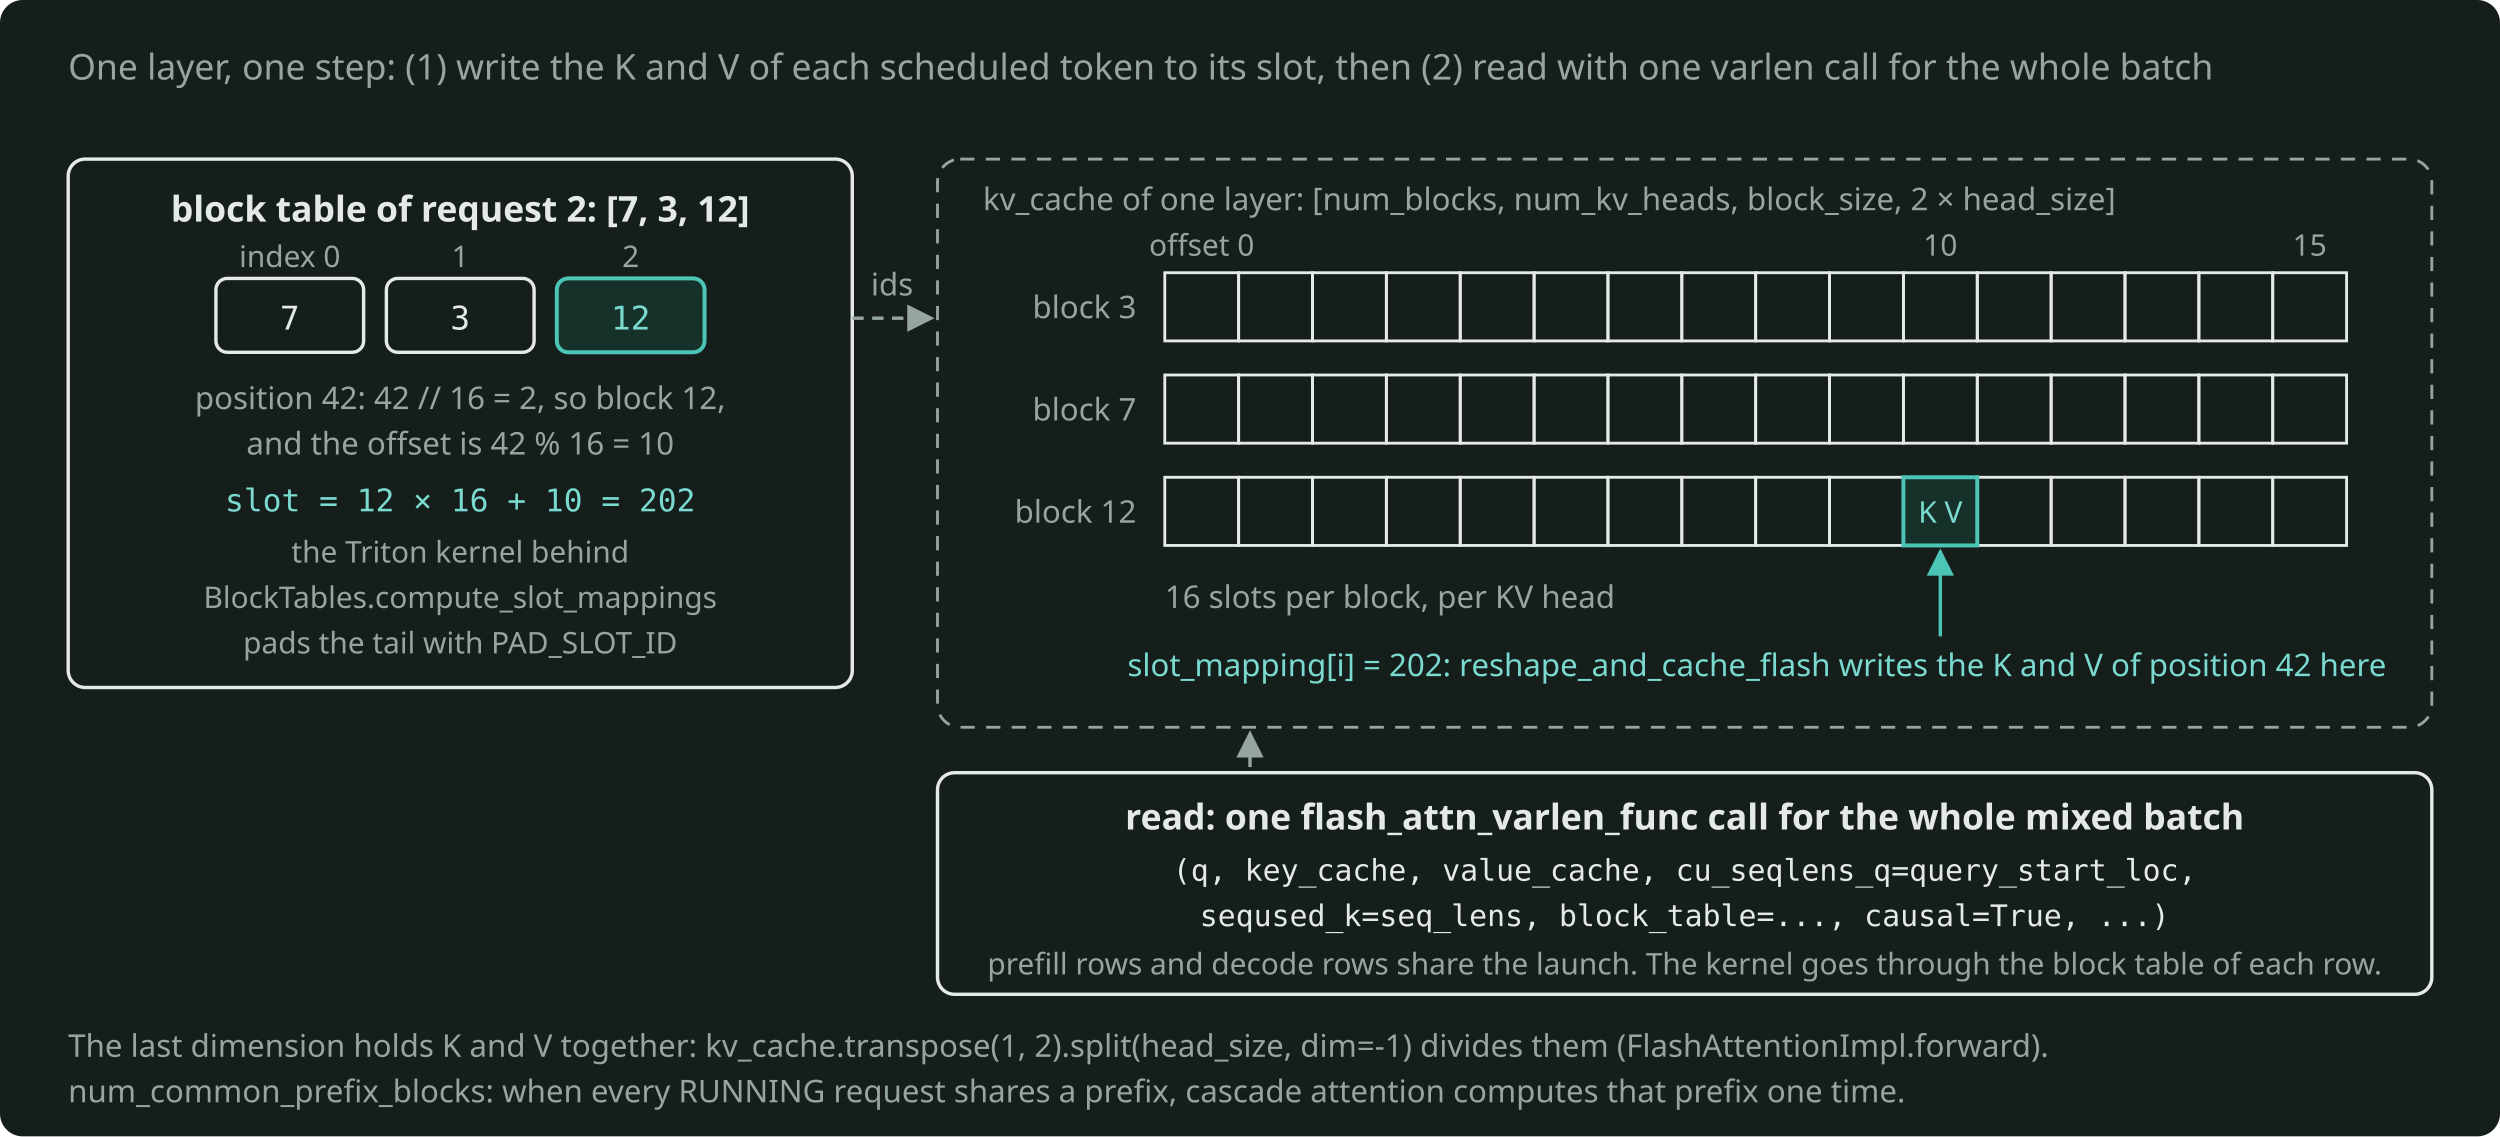
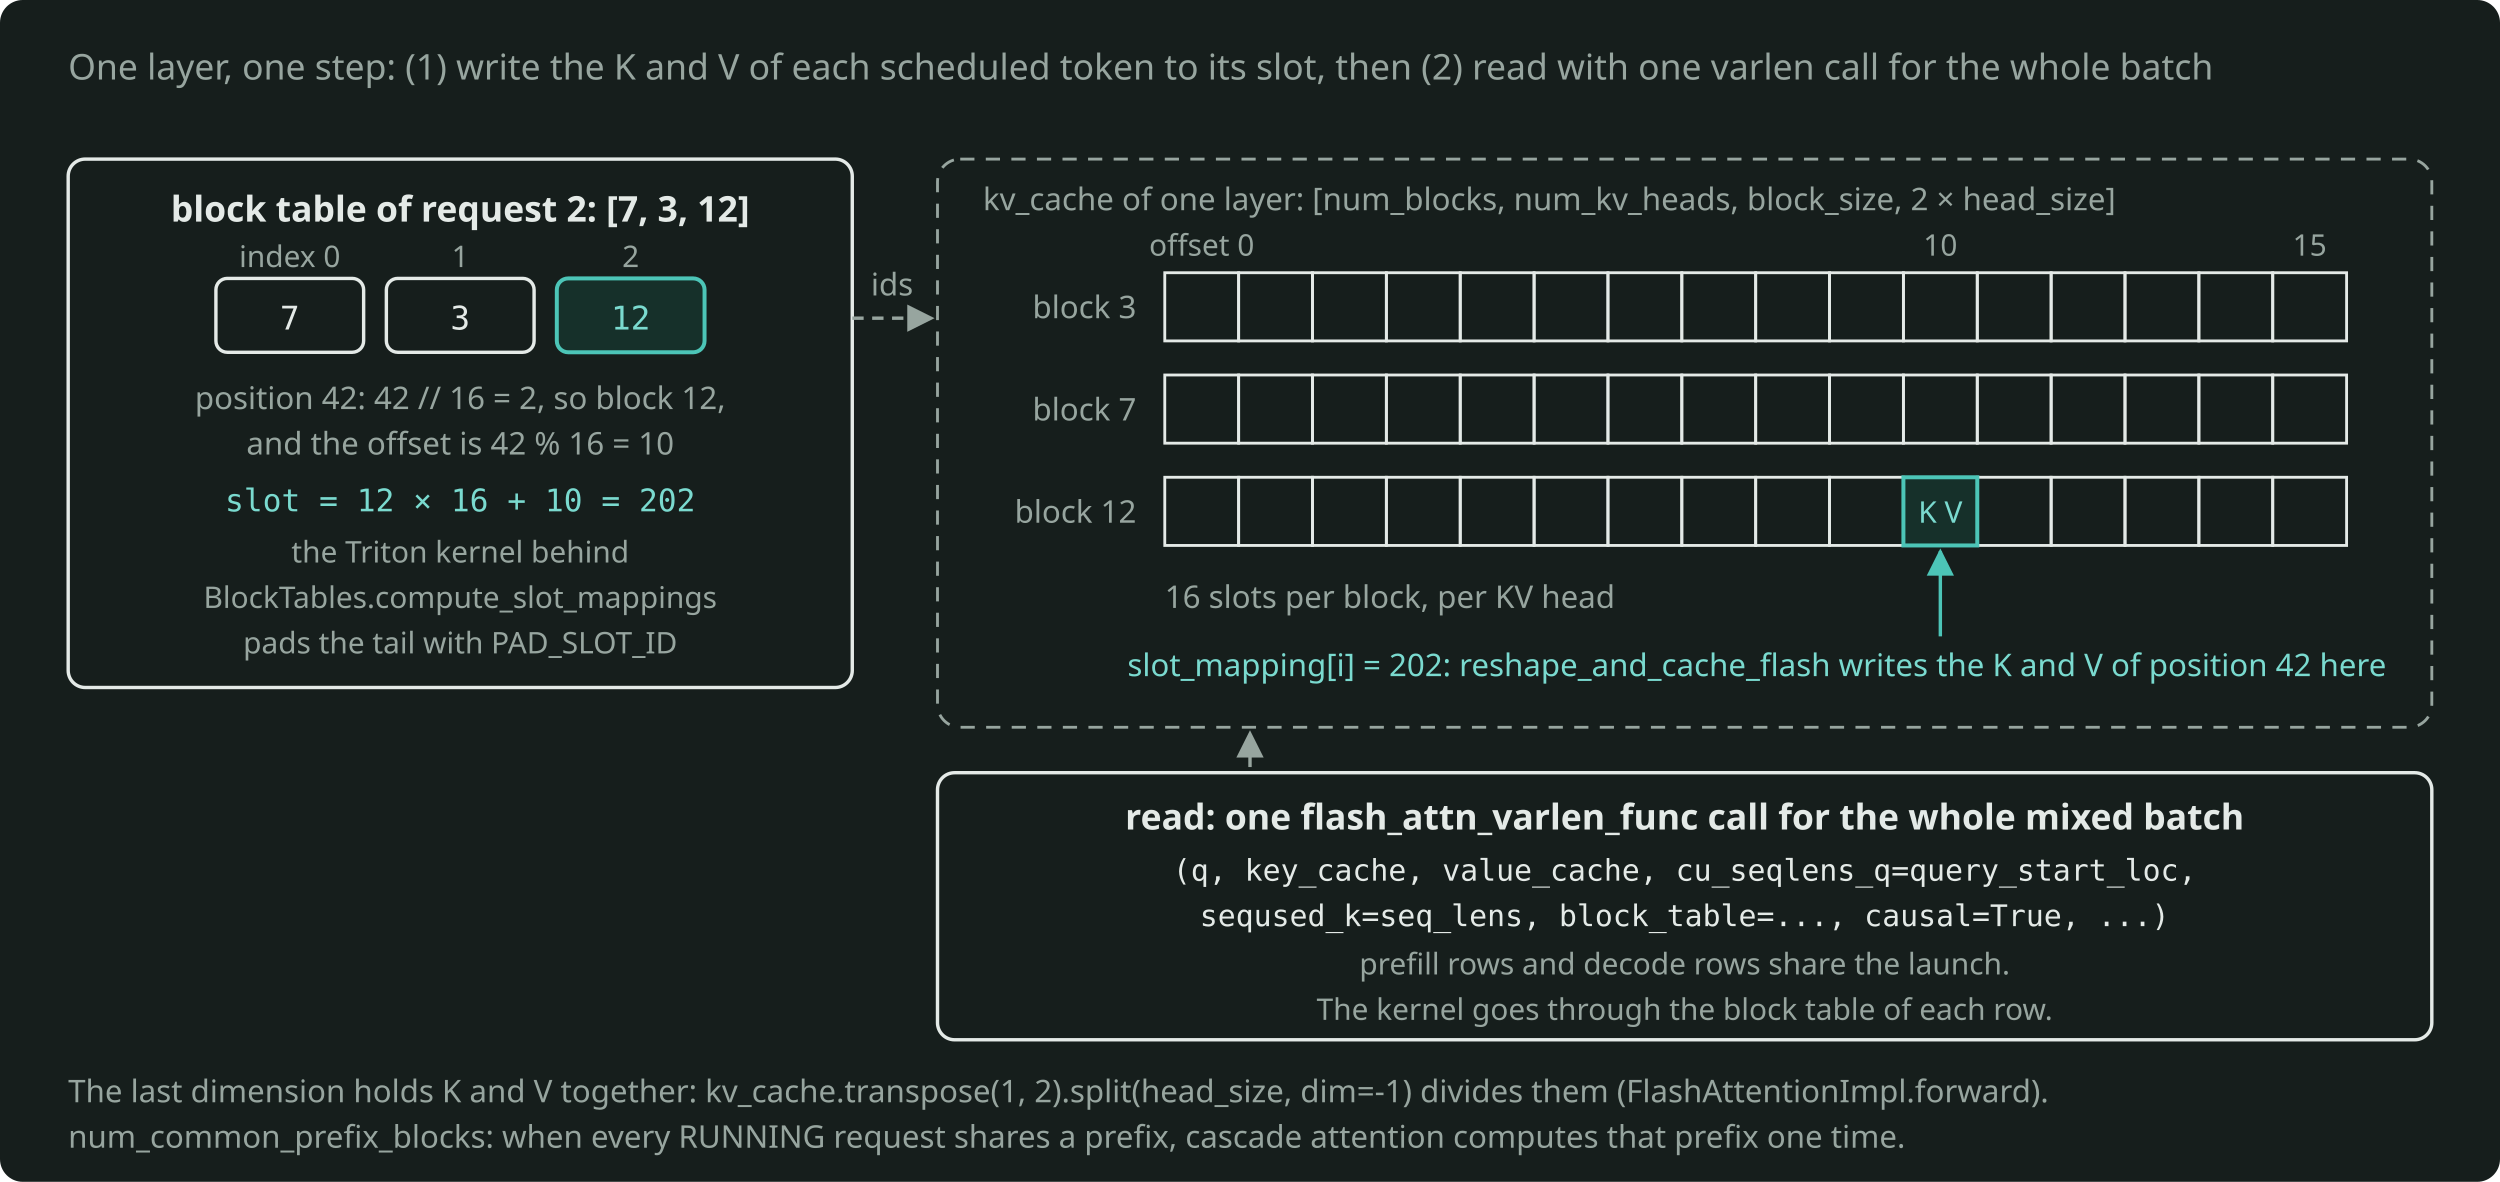
- <svg xmlns="http://www.w3.org/2000/svg" width="880" height="400" viewBox="0 0 880 400" role="img" aria-label="One attention layer in one step: the slot mapping sends the K and V of position 42 to slot 202 in block 12 of the paged KV tensor, and one varlen call reads the whole mixed batch through the block tables." style="color: #E4EAE7">
-   <rect x="0" y="0" width="880" height="400" rx="8" fill="#161E1C" />
+ <svg xmlns="http://www.w3.org/2000/svg" width="880" height="416" viewBox="0 0 880 416" role="img" aria-label="One attention layer in one step: the slot mapping sends the K and V of position 42 to slot 202 in block 12 of the paged KV tensor, and one varlen call reads the whole mixed batch through the block tables." style="color: #E4EAE7">
+   <rect x="0" y="0" width="880" height="416" rx="8" fill="#161E1C" />
  <defs>
    <marker id="arr" viewBox="0 0 10 10" refX="9" refY="5" markerWidth="8" markerHeight="8" orient="auto-start-reverse">
      <path d="M0 0 L10 5 L0 10 z" fill="#97A59F" />
    </marker>
    <marker id="arrA" viewBox="0 0 10 10" refX="9" refY="5" markerWidth="8" markerHeight="8" orient="auto-start-reverse">
      <path d="M0 0 L10 5 L0 10 z" fill="#4CC5B7" />
    </marker>
  </defs>
  <g font-family="Bricolage Grotesque, system-ui, sans-serif" font-size="12.5" fill="currentColor">
    <text x="24" y="28" fill="#97A59F">One layer, one step: (1) write the K and V of each scheduled token to its slot, then (2) read with one varlen call for the whole batch</text>
    <rect x="24" y="56" width="276" height="186" rx="6" fill="none" stroke="currentColor" stroke-width="1.2" />
    <text x="162" y="78" text-anchor="middle" font-weight="600">block table of request 2: [7, 3, 12]</text>
    <g font-size="10.5" fill="#97A59F" text-anchor="middle">
      <text x="102" y="94">index 0</text>
      <text x="162" y="94">1</text>
      <text x="222" y="94">2</text>
    </g>
    <rect x="76" y="98" width="52" height="26" rx="4" fill="none" stroke="currentColor" stroke-width="1.2" />
    <rect x="136" y="98" width="52" height="26" rx="4" fill="none" stroke="currentColor" stroke-width="1.2" />
    <rect x="196" y="98" width="52" height="26" rx="4" fill="#16302A" stroke="#4CC5B7" stroke-width="1.4" />
    <g font-family="JetBrains Mono, monospace" font-size="11.5" text-anchor="middle">
      <text x="102" y="116">7</text>
      <text x="162" y="116">3</text>
      <text x="222" y="116" fill="#7ADACF">12</text>
    </g>
    <text x="162" y="144" text-anchor="middle" font-size="11" fill="#97A59F">position 42: 42 // 16 = 2, so block 12,</text>
    <text x="162" y="160" text-anchor="middle" font-size="11" fill="#97A59F">and the offset is 42 % 16 = 10</text>
    <text x="162" y="180" text-anchor="middle" font-family="JetBrains Mono, monospace" font-size="11" fill="#7ADACF">slot = 12 × 16 + 10 = 202</text>
    <text x="162" y="198" text-anchor="middle" font-size="10.5" fill="#97A59F">the Triton kernel behind</text>
    <text x="162" y="214" text-anchor="middle" font-size="10.5" fill="#97A59F">BlockTables.compute_slot_mappings</text>
    <text x="162" y="230" text-anchor="middle" font-size="10.5" fill="#97A59F">pads the tail with PAD_SLOT_ID</text>
    <rect x="330" y="56" width="526" height="200" rx="8" fill="none" stroke="#97A59F" stroke-width="1" stroke-dasharray="5 4" />
    <text x="346" y="74" font-size="11" fill="#97A59F">kv_cache of one layer: [num_blocks, num_kv_heads, block_size, 2 × head_size]</text>
    <g font-size="10.5" fill="#97A59F" text-anchor="middle">
      <text x="423" y="90">offset 0</text>
      <text x="683" y="90">10</text>
      <text x="813" y="90">15</text>
    </g>
    <text x="400" y="112" text-anchor="end" font-size="11" fill="#97A59F">block 3</text>
    <g fill="none" stroke="currentColor" stroke-width="1">
      <rect x="410" y="96" width="26" height="24" />
      <rect x="436" y="96" width="26" height="24" />
      <rect x="462" y="96" width="26" height="24" />
      <rect x="488" y="96" width="26" height="24" />
      <rect x="514" y="96" width="26" height="24" />
      <rect x="540" y="96" width="26" height="24" />
      <rect x="566" y="96" width="26" height="24" />
      <rect x="592" y="96" width="26" height="24" />
      <rect x="618" y="96" width="26" height="24" />
      <rect x="644" y="96" width="26" height="24" />
      <rect x="670" y="96" width="26" height="24" />
      <rect x="696" y="96" width="26" height="24" />
      <rect x="722" y="96" width="26" height="24" />
      <rect x="748" y="96" width="26" height="24" />
      <rect x="774" y="96" width="26" height="24" />
      <rect x="800" y="96" width="26" height="24" />
    </g>
    <text x="400" y="148" text-anchor="end" font-size="11" fill="#97A59F">block 7</text>
    <g fill="none" stroke="currentColor" stroke-width="1">
      <rect x="410" y="132" width="26" height="24" />
      <rect x="436" y="132" width="26" height="24" />
      <rect x="462" y="132" width="26" height="24" />
      <rect x="488" y="132" width="26" height="24" />
      <rect x="514" y="132" width="26" height="24" />
      <rect x="540" y="132" width="26" height="24" />
      <rect x="566" y="132" width="26" height="24" />
      <rect x="592" y="132" width="26" height="24" />
      <rect x="618" y="132" width="26" height="24" />
      <rect x="644" y="132" width="26" height="24" />
      <rect x="670" y="132" width="26" height="24" />
      <rect x="696" y="132" width="26" height="24" />
      <rect x="722" y="132" width="26" height="24" />
      <rect x="748" y="132" width="26" height="24" />
      <rect x="774" y="132" width="26" height="24" />
      <rect x="800" y="132" width="26" height="24" />
    </g>
    <text x="400" y="184" text-anchor="end" font-size="11" fill="#97A59F">block 12</text>
    <g fill="none" stroke="currentColor" stroke-width="1">
      <rect x="410" y="168" width="26" height="24" />
      <rect x="436" y="168" width="26" height="24" />
      <rect x="462" y="168" width="26" height="24" />
      <rect x="488" y="168" width="26" height="24" />
      <rect x="514" y="168" width="26" height="24" />
      <rect x="540" y="168" width="26" height="24" />
      <rect x="566" y="168" width="26" height="24" />
      <rect x="592" y="168" width="26" height="24" />
      <rect x="618" y="168" width="26" height="24" />
      <rect x="644" y="168" width="26" height="24" />
      <rect x="696" y="168" width="26" height="24" />
      <rect x="722" y="168" width="26" height="24" />
      <rect x="748" y="168" width="26" height="24" />
      <rect x="774" y="168" width="26" height="24" />
      <rect x="800" y="168" width="26" height="24" />
    </g>
    <rect x="670" y="168" width="26" height="24" fill="#16302A" stroke="#4CC5B7" stroke-width="1.4" />
    <text x="683" y="184" text-anchor="middle" font-size="10.5" fill="#7ADACF">K V</text>
    <text x="410" y="214" font-size="11" fill="#97A59F">16 slots per block, per KV head</text>
    <text x="840" y="238" text-anchor="end" font-size="11" fill="#7ADACF">slot_mapping[i] = 202: reshape_and_cache_flash writes the K and V of position 42 here</text>
    <path d="M683 224 L683 194" stroke="#4CC5B7" stroke-width="1.2" fill="none" marker-end="url(#arrA)" />
-     <rect x="330" y="272" width="526" height="78" rx="6" fill="none" stroke="currentColor" stroke-width="1.2" />
+     <rect x="330" y="272" width="526" height="94" rx="6" fill="none" stroke="currentColor" stroke-width="1.2" />
    <text x="593" y="292" text-anchor="middle" font-weight="600">read: one flash_attn_varlen_func call for the whole mixed batch</text>
    <text x="593" y="310" text-anchor="middle" font-family="JetBrains Mono, monospace" font-size="10.5">(q, key_cache, value_cache, cu_seqlens_q=query_start_loc,</text>
    <text x="593" y="326" text-anchor="middle" font-family="JetBrains Mono, monospace" font-size="10.5">seqused_k=seq_lens, block_table=..., causal=True, ...)</text>
-     <text x="593" y="343" text-anchor="middle" font-size="10.5" fill="#97A59F">prefill rows and decode rows share the launch. The kernel goes through the block table of each row.</text>
+     <text x="593" y="343" text-anchor="middle" font-size="10.5" fill="#97A59F">prefill rows and decode rows share the launch.</text>
+     <text x="593" y="359" text-anchor="middle" font-size="10.5" fill="#97A59F">The kernel goes through the block table of each row.</text>
    <path d="M440 270 L440 258" stroke="#97A59F" stroke-width="1.2" fill="none" stroke-dasharray="4 3" marker-end="url(#arr)" />
    <path d="M300 112 L328 112" stroke="#97A59F" stroke-width="1.2" fill="none" stroke-dasharray="4 3" marker-end="url(#arr)" />
    <text x="314" y="104" text-anchor="middle" font-size="11" fill="#97A59F">ids</text>
-     <text x="24" y="372" font-size="11" fill="#97A59F">The last dimension holds K and V together: kv_cache.transpose(1, 2).split(head_size, dim=-1) divides them (FlashAttentionImpl.forward).</text>
-     <text x="24" y="388" font-size="11" fill="#97A59F">num_common_prefix_blocks: when every RUNNING request shares a prefix, cascade attention computes that prefix one time.</text>
+     <text x="24" y="388" font-size="11" fill="#97A59F">The last dimension holds K and V together: kv_cache.transpose(1, 2).split(head_size, dim=-1) divides them (FlashAttentionImpl.forward).</text>
+     <text x="24" y="404" font-size="11" fill="#97A59F">num_common_prefix_blocks: when every RUNNING request shares a prefix, cascade attention computes that prefix one time.</text>
  </g>
</svg>
